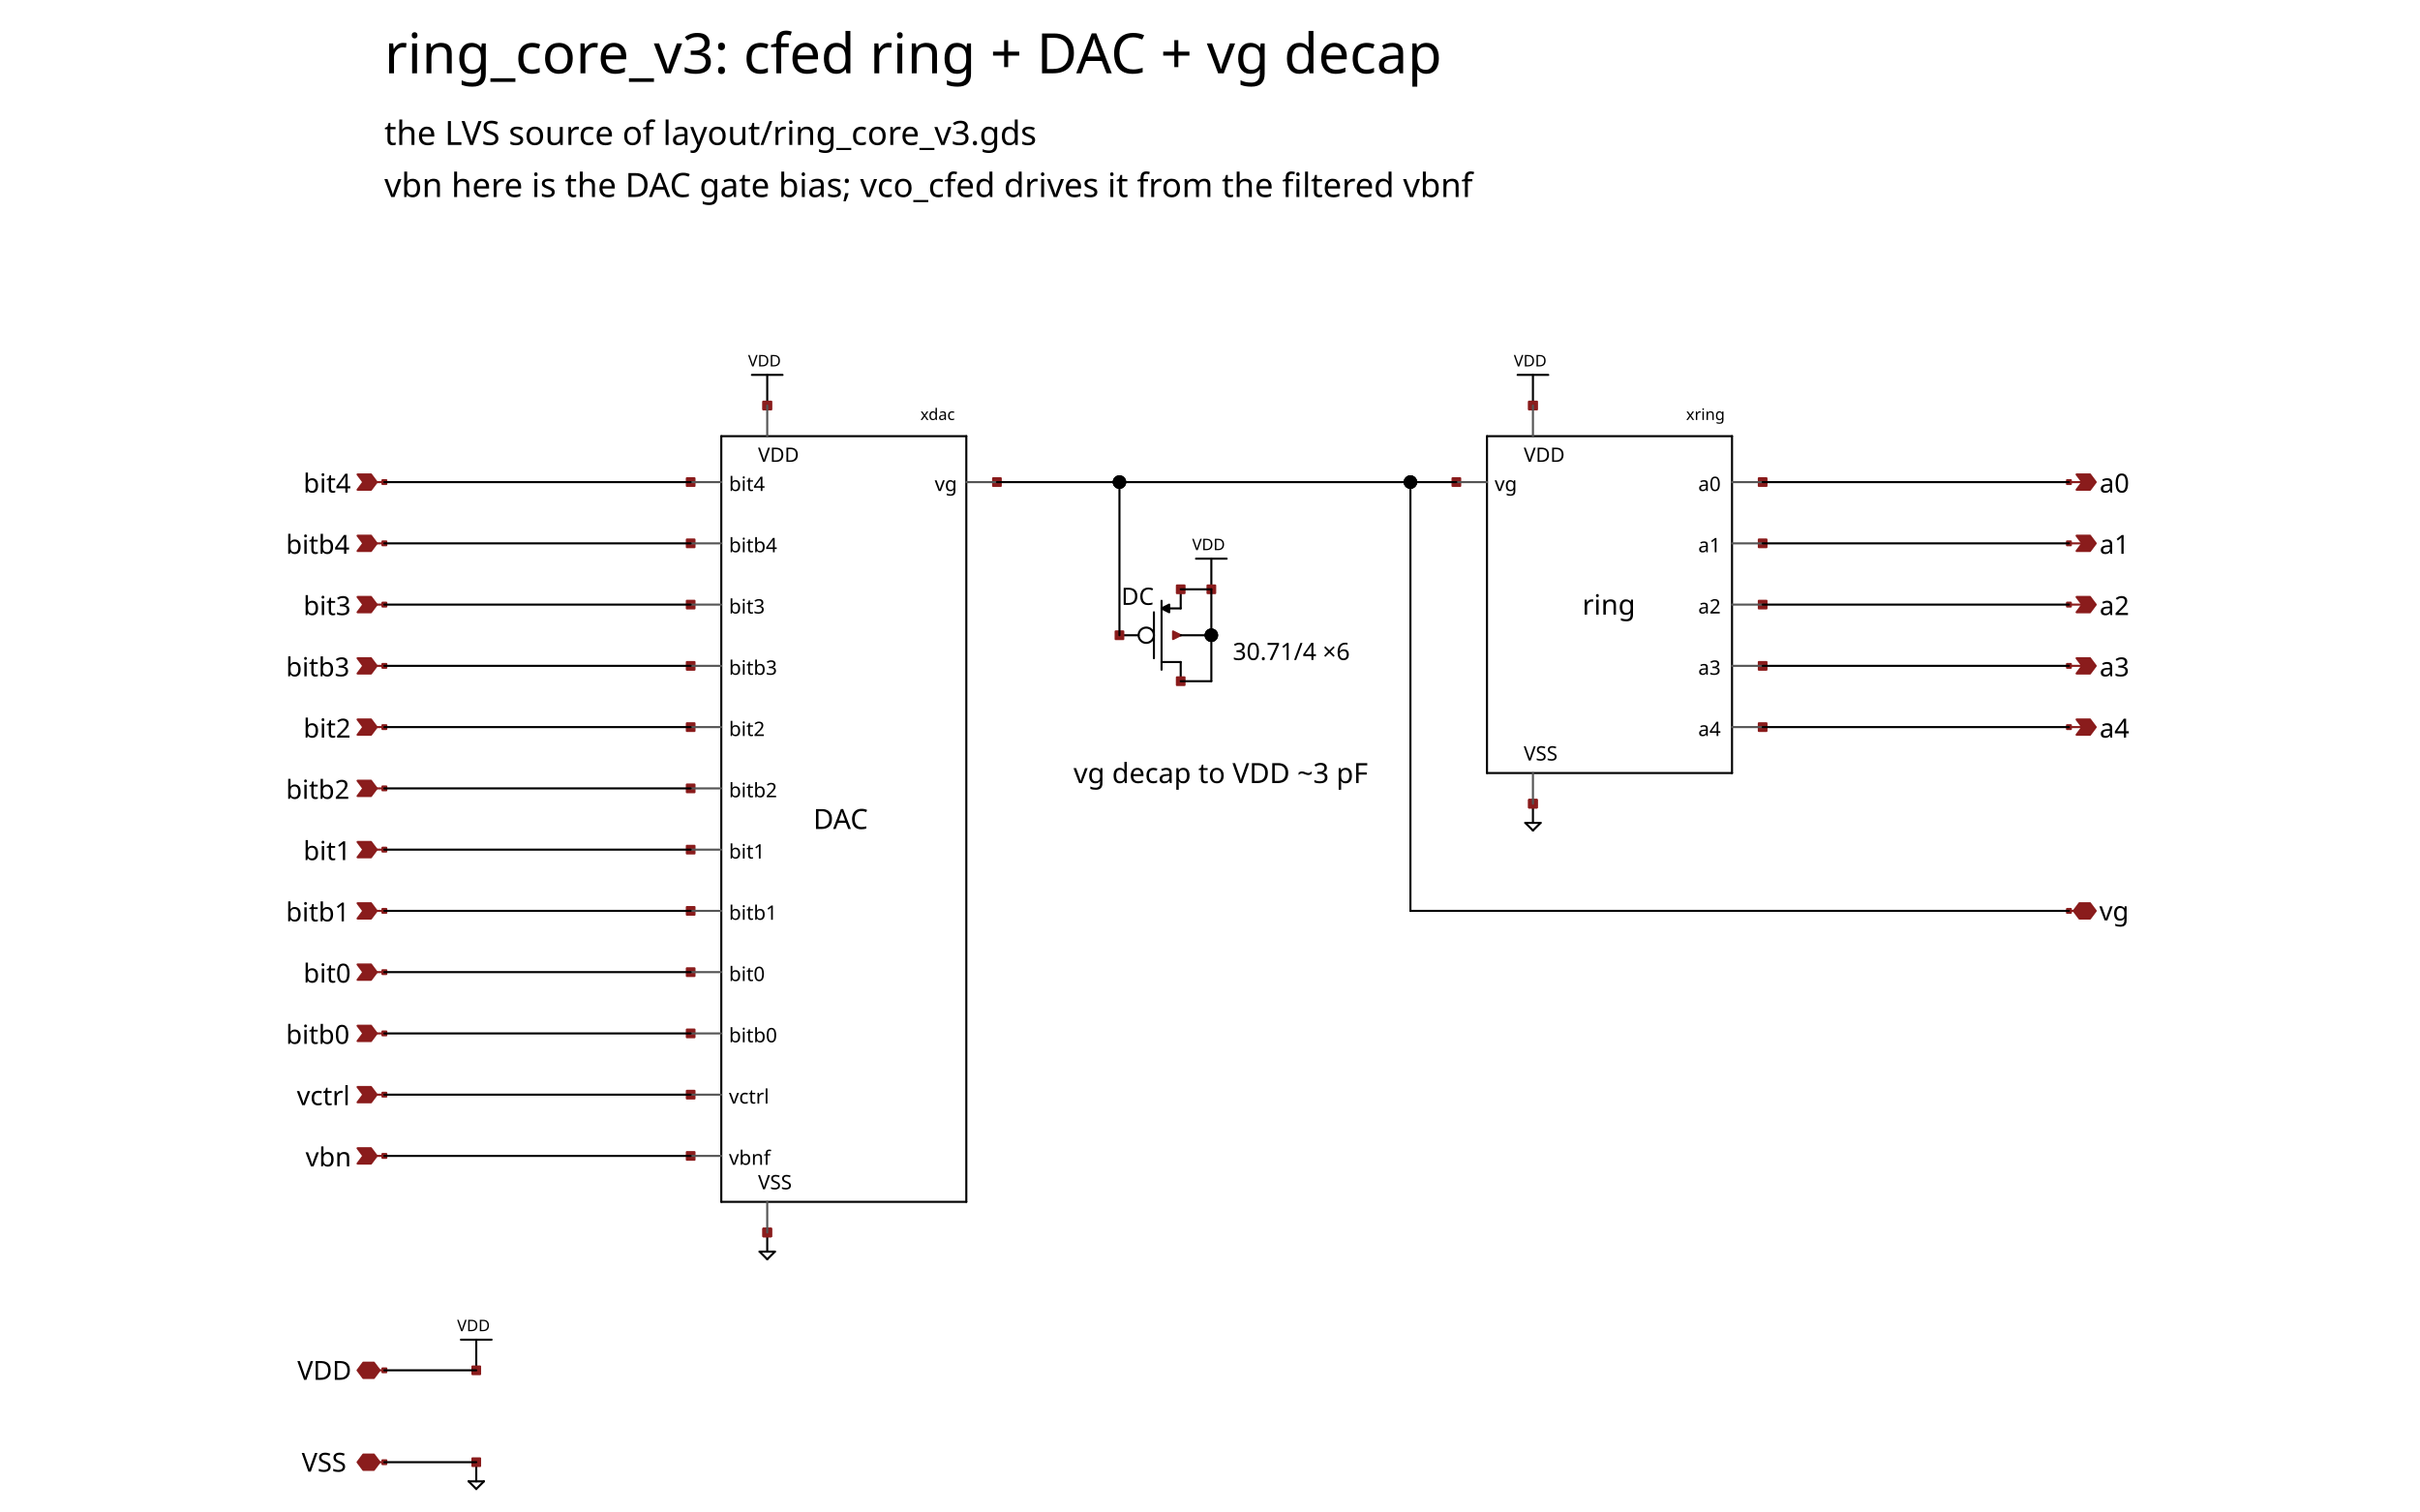
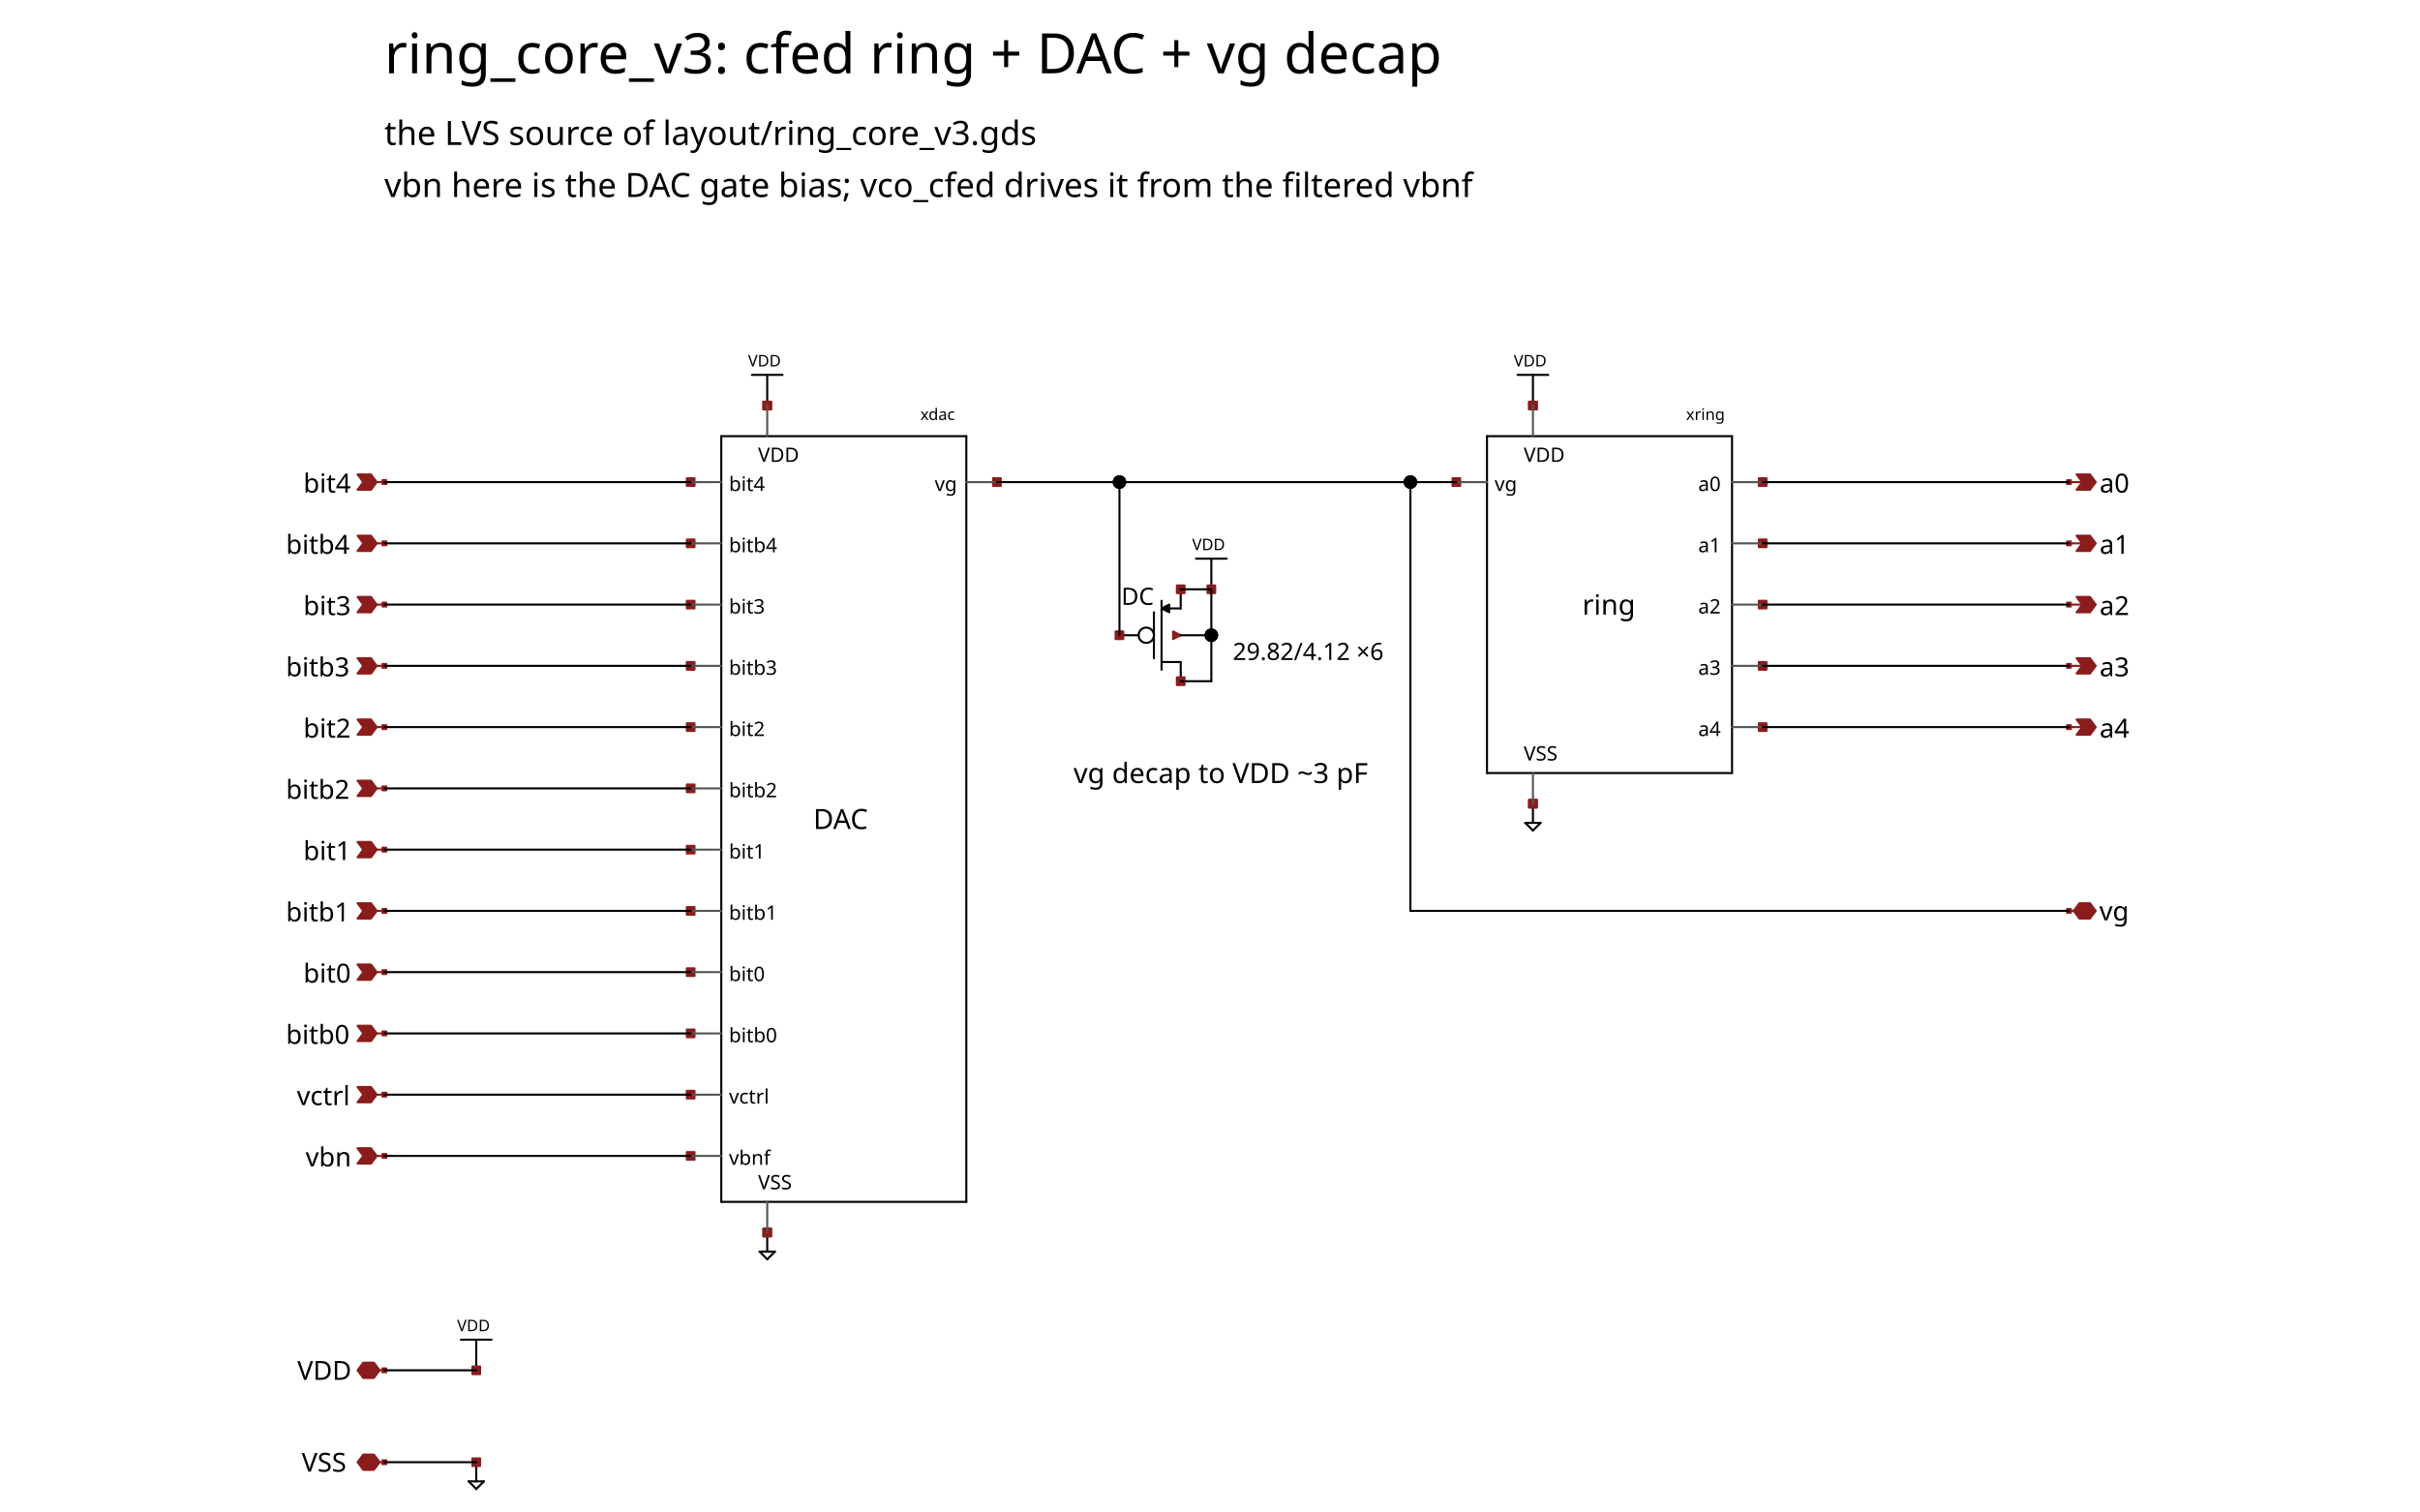
<svg xmlns="http://www.w3.org/2000/svg" width="1111" height="694" version="1.1">
  <style type="text/css">
.l0{
  fill: #ffffff;
  stroke: #ffffff;
  stroke-linecap:round;
  stroke-linejoin:round;
  stroke-width: 0.949;
}
.l1{
  fill: #000000;
  stroke: #000000;
  stroke-linecap:round;
  stroke-linejoin:round;
  stroke-width: 0.949;
}
.l2{
  fill: #dddddd; fill-opacity: 0.2;
  stroke: #dddddd;
  stroke-linecap:round;
  stroke-linejoin:round;
  stroke-width: 0.949;
}
.l3{
  fill: #000000; fill-opacity: 0.5;
  stroke: #000000;
  stroke-linecap:round;
  stroke-linejoin:round;
  stroke-width: 0.949;
}
.l4{
  fill: #000000;
  stroke: #000000;
  stroke-linecap:round;
  stroke-linejoin:round;
  stroke-width: 0.949;
}
.l5{
  fill: #8a1c1c;
  stroke: #8a1c1c;
  stroke-linecap:round;
  stroke-linejoin:round;
  stroke-width: 0.949;
}
.l6{
  fill: #000000; fill-opacity: 0.5;
  stroke: #000000;
  stroke-linecap:round;
  stroke-linejoin:round;
  stroke-width: 0.949;
}
.l7{
  fill: #555555; fill-opacity: 0.5;
  stroke: #555555;
  stroke-linecap:round;
  stroke-linejoin:round;
  stroke-width: 0.949;
}
.l8{
  fill: #000000; fill-opacity: 0.5;
  stroke: #000000;
  stroke-linecap:round;
  stroke-linejoin:round;
  stroke-width: 0.949;
}
.l9{
  fill: #000000; fill-opacity: 0.5;
  stroke: #000000;
  stroke-linecap:round;
  stroke-linejoin:round;
  stroke-width: 0.949;
}
.l10{
  fill: #000000;
  stroke: #000000;
  stroke-linecap:round;
  stroke-linejoin:round;
  stroke-width: 0.949;
}
.l11{
  fill: #000000; fill-opacity: 0.5;
  stroke: #000000;
  stroke-linecap:round;
  stroke-linejoin:round;
  stroke-width: 0.949;
}
.l12{
  fill: #000000; fill-opacity: 0.5;
  stroke: #000000;
  stroke-linecap:round;
  stroke-linejoin:round;
  stroke-width: 0.949;
}
.l13{
  fill: #000000; fill-opacity: 0.5;
  stroke: #000000;
  stroke-linecap:round;
  stroke-linejoin:round;
  stroke-width: 0.949;
}
.l14{
  fill: #000000; fill-opacity: 0.2;
  stroke: #000000;
  stroke-linecap:round;
  stroke-linejoin:round;
  stroke-width: 0.949;
}
.l15{
  fill: #000000; fill-opacity: 0.5;
  stroke: #000000;
  stroke-linecap:round;
  stroke-linejoin:round;
  stroke-width: 0.949;
}
.l16{
  fill: #000000; fill-opacity: 0.5;
  stroke: #000000;
  stroke-linecap:round;
  stroke-linejoin:round;
  stroke-width: 0.949;
}
.l17{
  fill: #000000; fill-opacity: 0.2;
  stroke: #000000;
  stroke-linecap:round;
  stroke-linejoin:round;
  stroke-width: 0.949;
}
.l18{
  fill: #000000; fill-opacity: 0.5;
  stroke: #000000;
  stroke-linecap:round;
  stroke-linejoin:round;
  stroke-width: 0.949;
}
.l19{
  fill: #000000; fill-opacity: 0.2;
  stroke: #000000;
  stroke-linecap:round;
  stroke-linejoin:round;
  stroke-width: 0.949;
}
.l20{
  fill: #000000; fill-opacity: 0.2;
  stroke: #000000;
  stroke-linecap:round;
  stroke-linejoin:round;
  stroke-width: 0.949;
}
.l21{
  fill: #000000; fill-opacity: 0.2;
  stroke: #000000;
  stroke-linecap:round;
  stroke-linejoin:round;
  stroke-width: 0.949;
}
text {font-family: Sans-Serif;}
</style>
  <rect class="l0" x="0" y="0" width="1111" height="694" />
  <path class="l4" d="M331.136 200.236L443.626 200.236" />
  <path class="l4" d="M331.136 551.766L443.626 551.766" />
  <path class="l4" d="M331.136 200.236L331.136 551.766" />
  <path class="l4" d="M443.626 200.236L443.626 551.766" />
  <path class="l4" d="M682.666 200.236L795.156 200.236" />
  <path class="l4" d="M682.666 354.909L795.156 354.909" />
  <path class="l4" d="M682.666 200.236L682.666 354.909" />
  <path class="l4" d="M795.156 200.236L795.156 354.909" />
  <path class="l4" d="M533.266 275.815L533.266 307.453" />
  <path class="l4" d="M542.054 270.542L542.054 279.33" />
  <path class="l4" d="M542.054 303.938L542.054 312.726" />
  <path class="l4" d="M529.75 281.088L529.75 302.18" />
  <path class="l4" d="M533.266 303.938L542.054 303.938" />
  <path class="l4" d="M536.781 279.33L542.054 279.33" />
  <path class="l4" d="M513.932 291.634L522.72 291.634" />
  <path class="l4" d="M536.781 277.573L533.266 279.33L536.781 281.088L536.781 277.573" />
  <circle class="l4" cx="526.235" cy="291.634" r="3.515" style="fill:none;" />
  <path class="l4" d="M556.115 256.481L556.115 270.542" />
  <path class="l4" d="M549.085 256.481L563.146 256.481" />
  <path class="l4" d="M352.228 172.114L352.228 186.175" />
  <path class="l4" d="M345.197 172.114L359.258 172.114" />
  <path class="l4" d="M352.228 565.827L352.228 574.616" />
  <path class="l4" d="M348.712 574.616L355.743 574.616" />
  <path class="l4" d="M352.228 578.131L355.743 574.616" />
  <path class="l4" d="M348.712 574.616L352.228 578.131" />
  <path class="l4" d="M703.758 172.114L703.758 186.175" />
  <path class="l4" d="M696.727 172.114L710.788 172.114" />
  <path class="l4" d="M703.758 368.971L703.758 377.759" />
  <path class="l4" d="M700.242 377.759L707.273 377.759" />
  <path class="l4" d="M703.758 381.274L707.273 377.759" />
  <path class="l4" d="M700.242 377.759L703.758 381.274" />
  <path class="l4" d="M218.646 615.042L218.646 629.103" />
  <path class="l4" d="M211.616 615.042L225.677 615.042" />
  <path class="l4" d="M218.646 671.286L218.646 680.075" />
  <path class="l4" d="M215.131 680.075L222.162 680.075" />
  <path class="l4" d="M218.646 683.59L222.162 680.075" />
  <path class="l4" d="M215.131 680.075L218.646 683.59" />
  <path class="l5" d="M174.266 629.103L176.463 629.103" />
  <path class="l5" d="M166.796 632.618L164.159 629.103L166.796 625.588L171.629 625.588L174.266 629.103L171.629 632.618L166.796 632.618" />
  <path class="l5" d="M175.584 628.224L177.342 628.224L177.342 629.982L175.584 629.982L175.584 628.224z" />
  <path class="l5" d="M174.266 671.286L176.463 671.286" />
  <path class="l5" d="M166.796 674.802L164.159 671.286L166.796 667.771L171.629 667.771L174.266 671.286L171.629 674.802L166.796 674.802" />
  <path class="l5" d="M175.584 670.408L177.342 670.408L177.342 672.165L175.584 672.165L175.584 670.408z" />
  <path class="l5" d="M172.947 530.674L176.463 530.674" />
  <path class="l5" d="M172.947 530.674L170.311 527.159L164.159 527.159L166.796 530.674L164.159 534.19L170.311 534.19L172.947 530.674" />
  <path class="l5" d="M175.584 529.796L177.342 529.796L177.342 531.553L175.584 531.553L175.584 529.796z" />
  <path class="l5" d="M172.947 502.552L176.463 502.552" />
  <path class="l5" d="M172.947 502.552L170.311 499.037L164.159 499.037L166.796 502.552L164.159 506.067L170.311 506.067L172.947 502.552" />
  <path class="l5" d="M175.584 501.673L177.342 501.673L177.342 503.431L175.584 503.431L175.584 501.673z" />
  <path class="l5" d="M172.947 446.307L176.463 446.307" />
  <path class="l5" d="M172.947 446.307L170.311 442.792L164.159 442.792L166.796 446.307L164.159 449.823L170.311 449.823L172.947 446.307" />
  <path class="l5" d="M175.584 445.428L177.342 445.428L177.342 447.186L175.584 447.186L175.584 445.428z" />
  <path class="l5" d="M172.947 390.062L176.463 390.062" />
  <path class="l5" d="M172.947 390.062L170.311 386.547L164.159 386.547L166.796 390.062L164.159 393.578L170.311 393.578L172.947 390.062" />
  <path class="l5" d="M175.584 389.184L177.342 389.184L177.342 390.941L175.584 390.941L175.584 389.184z" />
  <path class="l5" d="M172.947 333.818L176.463 333.818" />
  <path class="l5" d="M172.947 333.818L170.311 330.302L164.159 330.302L166.796 333.818L164.159 337.333L170.311 337.333L172.947 333.818" />
  <path class="l5" d="M175.584 332.939L177.342 332.939L177.342 334.696L175.584 334.696L175.584 332.939z" />
  <path class="l5" d="M172.947 277.573L176.463 277.573" />
  <path class="l5" d="M172.947 277.573L170.311 274.058L164.159 274.058L166.796 277.573L164.159 281.088L170.311 281.088L172.947 277.573" />
  <path class="l5" d="M175.584 276.694L177.342 276.694L177.342 278.452L175.584 278.452L175.584 276.694z" />
  <path class="l5" d="M172.947 221.328L176.463 221.328" />
  <path class="l5" d="M172.947 221.328L170.311 217.813L164.159 217.813L166.796 221.328L164.159 224.843L170.311 224.843L172.947 221.328" />
  <path class="l5" d="M175.584 220.449L177.342 220.449L177.342 222.207L175.584 222.207L175.584 220.449z" />
  <path class="l5" d="M172.947 474.43L176.463 474.43" />
  <path class="l5" d="M172.947 474.43L170.311 470.914L164.159 470.914L166.796 474.43L164.159 477.945L170.311 477.945L172.947 474.43" />
  <path class="l5" d="M175.584 473.551L177.342 473.551L177.342 475.308L175.584 475.308L175.584 473.551z" />
  <path class="l5" d="M172.947 418.185L176.463 418.185" />
  <path class="l5" d="M172.947 418.185L170.311 414.67L164.159 414.67L166.796 418.185L164.159 421.7L170.311 421.7L172.947 418.185" />
  <path class="l5" d="M175.584 417.306L177.342 417.306L177.342 419.064L175.584 419.064L175.584 417.306z" />
  <path class="l5" d="M172.947 361.94L176.463 361.94" />
  <path class="l5" d="M172.947 361.94L170.311 358.425L164.159 358.425L166.796 361.94L164.159 365.455L170.311 365.455L172.947 361.94" />
  <path class="l5" d="M175.584 361.061L177.342 361.061L177.342 362.819L175.584 362.819L175.584 361.061z" />
  <path class="l5" d="M172.947 305.695L176.463 305.695" />
  <path class="l5" d="M172.947 305.695L170.311 302.18L164.159 302.18L166.796 305.695L164.159 309.211L170.311 309.211L172.947 305.695" />
  <path class="l5" d="M175.584 304.816L177.342 304.816L177.342 306.574L175.584 306.574L175.584 304.816z" />
  <path class="l5" d="M172.947 249.45L176.463 249.45" />
  <path class="l5" d="M172.947 249.45L170.311 245.935L164.159 245.935L166.796 249.45L164.159 252.966L170.311 252.966L172.947 249.45" />
  <path class="l5" d="M175.584 248.572L177.342 248.572L177.342 250.329L175.584 250.329L175.584 248.572z" />
  <path class="l5" d="M949.829 418.185L952.026 418.185" />
  <path class="l5" d="M959.496 421.7L962.132 418.185L959.496 414.67L954.662 414.67L952.026 418.185L954.662 421.7L959.496 421.7" />
  <path class="l5" d="M948.95 417.306L950.708 417.306L950.708 419.064L948.95 419.064L948.95 417.306z" />
  <path class="l5" d="M949.829 221.328L955.981 221.328" />
  <path class="l5" d="M962.132 221.328L959.496 217.813L953.344 217.813L955.981 221.328L953.344 224.843L959.496 224.843L962.132 221.328" />
  <path class="l5" d="M948.95 220.449L950.708 220.449L950.708 222.207L948.95 222.207L948.95 220.449z" />
  <path class="l5" d="M949.829 249.45L955.981 249.45" />
  <path class="l5" d="M962.132 249.45L959.496 245.935L953.344 245.935L955.981 249.45L953.344 252.966L959.496 252.966L962.132 249.45" />
  <path class="l5" d="M948.95 248.572L950.708 248.572L950.708 250.329L948.95 250.329L948.95 248.572z" />
  <path class="l5" d="M949.829 277.573L955.981 277.573" />
  <path class="l5" d="M962.132 277.573L959.496 274.058L953.344 274.058L955.981 277.573L953.344 281.088L959.496 281.088L962.132 277.573" />
  <path class="l5" d="M948.95 276.694L950.708 276.694L950.708 278.452L948.95 278.452L948.95 276.694z" />
  <path class="l5" d="M949.829 305.695L955.981 305.695" />
  <path class="l5" d="M962.132 305.695L959.496 302.18L953.344 302.18L955.981 305.695L953.344 309.211L959.496 309.211L962.132 305.695" />
  <path class="l5" d="M948.95 304.816L950.708 304.816L950.708 306.574L948.95 306.574L948.95 304.816z" />
  <path class="l5" d="M949.829 333.818L955.981 333.818" />
  <path class="l5" d="M962.132 333.818L959.496 330.302L953.344 330.302L955.981 333.818L953.344 337.333L959.496 337.333L962.132 333.818" />
  <path class="l5" d="M948.95 332.939L950.708 332.939L950.708 334.696L948.95 334.696L948.95 332.939z" />
  <path class="l5" d="M455.929 219.57L459.444 219.57L459.444 223.086L455.929 223.086L455.929 219.57z" />
  <path class="l5" d="M315.317 528.917L318.832 528.917L318.832 532.432L315.317 532.432L315.317 528.917z" />
  <path class="l5" d="M315.317 500.794L318.832 500.794L318.832 504.31L315.317 504.31L315.317 500.794z" />
  <path class="l5" d="M315.317 444.55L318.832 444.55L318.832 448.065L315.317 448.065L315.317 444.55z" />
  <path class="l5" d="M315.317 388.305L318.832 388.305L318.832 391.82L315.317 391.82L315.317 388.305z" />
  <path class="l5" d="M315.317 332.06L318.832 332.06L318.832 335.575L315.317 335.575L315.317 332.06z" />
  <path class="l5" d="M315.317 275.815L318.832 275.815L318.832 279.33L315.317 279.33L315.317 275.815z" />
  <path class="l5" d="M315.317 219.57L318.832 219.57L318.832 223.086L315.317 223.086L315.317 219.57z" />
  <path class="l5" d="M315.317 472.672L318.832 472.672L318.832 476.187L315.317 476.187L315.317 472.672z" />
  <path class="l5" d="M315.317 416.427L318.832 416.427L318.832 419.942L315.317 419.942L315.317 416.427z" />
  <path class="l5" d="M315.317 360.182L318.832 360.182L318.832 363.698L315.317 363.698L315.317 360.182z" />
  <path class="l5" d="M315.317 303.938L318.832 303.938L318.832 307.453L315.317 307.453L315.317 303.938z" />
  <path class="l5" d="M315.317 247.693L318.832 247.693L318.832 251.208L315.317 251.208L315.317 247.693z" />
  <path class="l5" d="M350.47 184.417L353.985 184.417L353.985 187.933L350.47 187.933L350.47 184.417z" />
  <path class="l5" d="M350.47 564.07L353.985 564.07L353.985 567.585L350.47 567.585L350.47 564.07z" />
  <path class="l5" d="M702 184.417L705.515 184.417L705.515 187.933L702 187.933L702 184.417z" />
  <path class="l5" d="M666.847 219.57L670.362 219.57L670.362 223.086L666.847 223.086L666.847 219.57z" />
  <path class="l5" d="M702 367.213L705.515 367.213L705.515 370.728L702 370.728L702 367.213z" />
  <path class="l5" d="M807.459 219.57L810.974 219.57L810.974 223.086L807.459 223.086L807.459 219.57z" />
  <path class="l5" d="M807.459 247.693L810.974 247.693L810.974 251.208L807.459 251.208L807.459 247.693z" />
  <path class="l5" d="M807.459 275.815L810.974 275.815L810.974 279.33L807.459 279.33L807.459 275.815z" />
  <path class="l5" d="M807.459 303.938L810.974 303.938L810.974 307.453L807.459 307.453L807.459 303.938z" />
  <path class="l5" d="M807.459 332.06L810.974 332.06L810.974 335.575L807.459 335.575L807.459 332.06z" />
  <path class="l5" d="M538.539 289.876L542.054 291.634L538.539 293.392L538.539 289.876" />
  <path class="l5" d="M540.296 310.968L543.812 310.968L543.812 314.483L540.296 314.483L540.296 310.968z" />
  <path class="l5" d="M512.174 289.876L515.689 289.876L515.689 293.392L512.174 293.392L512.174 289.876z" />
  <path class="l5" d="M540.296 268.785L543.812 268.785L543.812 272.3L540.296 272.3L540.296 268.785z" />
  <path class="l5" d="M541.999 291.579L542.109 291.579L542.109 291.689L541.999 291.689L541.999 291.579z" />
  <path class="l5" d="M554.358 268.785L557.873 268.785L557.873 272.3L554.358 272.3L554.358 268.785z" />
  <path class="l5" d="M350.47 184.417L353.985 184.417L353.985 187.933L350.47 187.933L350.47 184.417z" />
  <path class="l5" d="M350.47 564.07L353.985 564.07L353.985 567.585L350.47 567.585L350.47 564.07z" />
  <path class="l5" d="M702 184.417L705.515 184.417L705.515 187.933L702 187.933L702 184.417z" />
  <path class="l5" d="M702 367.213L705.515 367.213L705.515 370.728L702 370.728L702 367.213z" />
  <path class="l5" d="M216.889 627.345L220.404 627.345L220.404 630.86L216.889 630.86L216.889 627.345z" />
  <path class="l5" d="M216.889 669.529L220.404 669.529L220.404 673.044L216.889 673.044L216.889 669.529z" />
  <path class="l7" d="M317.075 221.328L331.136 221.328" />
  <path class="l7" d="M317.075 249.45L331.136 249.45" />
  <path class="l7" d="M317.075 277.573L331.136 277.573" />
  <path class="l7" d="M317.075 305.695L331.136 305.695" />
  <path class="l7" d="M317.075 333.818L331.136 333.818" />
  <path class="l7" d="M317.075 361.94L331.136 361.94" />
  <path class="l7" d="M317.075 390.062L331.136 390.062" />
  <path class="l7" d="M317.075 418.185L331.136 418.185" />
  <path class="l7" d="M317.075 446.307L331.136 446.307" />
  <path class="l7" d="M317.075 474.43L331.136 474.43" />
  <path class="l7" d="M317.075 502.552L331.136 502.552" />
  <path class="l7" d="M317.075 530.674L331.136 530.674" />
  <path class="l7" d="M443.626 221.328L457.687 221.328" />
  <path class="l7" d="M352.228 186.175L352.228 200.236" />
  <path class="l7" d="M352.228 551.766L352.228 565.827" />
  <path class="l7" d="M668.605 221.328L682.666 221.328" />
  <path class="l7" d="M795.156 221.328L809.217 221.328" />
  <path class="l7" d="M795.156 249.45L809.217 249.45" />
  <path class="l7" d="M795.156 277.573L809.217 277.573" />
  <path class="l7" d="M795.156 305.695L809.217 305.695" />
  <path class="l7" d="M795.156 333.818L809.217 333.818" />
  <path class="l7" d="M703.758 186.175L703.758 200.236" />
  <path class="l7" d="M703.758 354.909L703.758 368.971" />
  <text fill="#000000" xml:space="preserve" font-size="12.065" transform="translate(136.511, 633.466)">VDD</text>
  <text fill="#000000" xml:space="preserve" font-size="12.065" transform="translate(138.511, 675.65)">VSS</text>
  <text fill="#000000" xml:space="preserve" font-size="12.065" transform="translate(140.28, 535.477)">vbn</text>
  <text fill="#000000" xml:space="preserve" font-size="12.065" transform="translate(136.28, 507.355)">vctrl</text>
  <text fill="#000000" xml:space="preserve" font-size="12.065" transform="translate(139.28, 451.11)">bit0</text>
  <text fill="#000000" xml:space="preserve" font-size="12.065" transform="translate(139.28, 394.865)">bit1</text>
  <text fill="#000000" xml:space="preserve" font-size="12.065" transform="translate(139.28, 338.62)">bit2</text>
  <text fill="#000000" xml:space="preserve" font-size="12.065" transform="translate(139.28, 282.376)">bit3</text>
  <text fill="#000000" xml:space="preserve" font-size="12.065" transform="translate(139.28, 226.131)">bit4</text>
  <text fill="#000000" xml:space="preserve" font-size="12.065" transform="translate(131.28, 479.232)">bitb0</text>
  <text fill="#000000" xml:space="preserve" font-size="12.065" transform="translate(131.28, 422.988)">bitb1</text>
  <text fill="#000000" xml:space="preserve" font-size="12.065" transform="translate(131.28, 366.743)">bitb2</text>
  <text fill="#000000" xml:space="preserve" font-size="12.065" transform="translate(131.28, 310.498)">bitb3</text>
  <text fill="#000000" xml:space="preserve" font-size="12.065" transform="translate(131.28, 254.253)">bitb4</text>
  <text fill="#000000" xml:space="preserve" font-size="12.065" transform="translate(963.78, 422.548)">vg</text>
  <text fill="#000000" xml:space="preserve" font-size="12.065" transform="translate(963.89, 226.131)">a0</text>
  <text fill="#000000" xml:space="preserve" font-size="12.065" transform="translate(963.89, 254.253)">a1</text>
  <text fill="#000000" xml:space="preserve" font-size="12.065" transform="translate(963.89, 282.376)">a2</text>
  <text fill="#000000" xml:space="preserve" font-size="12.065" transform="translate(963.89, 310.498)">a3</text>
  <text fill="#000000" xml:space="preserve" font-size="12.065" transform="translate(963.89, 338.62)">a4</text>
  <text fill="#000000" xml:space="preserve" font-size="9.14" transform="translate(334.651, 225.409)">bit4</text>
  <text fill="#000000" xml:space="preserve" font-size="9.14" transform="translate(334.651, 253.531)">bitb4</text>
  <text fill="#000000" xml:space="preserve" font-size="9.14" transform="translate(334.651, 281.653)">bit3</text>
  <text fill="#000000" xml:space="preserve" font-size="9.14" transform="translate(334.651, 309.776)">bitb3</text>
  <text fill="#000000" xml:space="preserve" font-size="9.14" transform="translate(334.651, 337.898)">bit2</text>
  <text fill="#000000" xml:space="preserve" font-size="9.14" transform="translate(334.651, 366.021)">bitb2</text>
  <text fill="#000000" xml:space="preserve" font-size="9.14" transform="translate(334.651, 394.143)">bit1</text>
  <text fill="#000000" xml:space="preserve" font-size="9.14" transform="translate(334.651, 422.265)">bitb1</text>
  <text fill="#000000" xml:space="preserve" font-size="9.14" transform="translate(334.651, 450.388)">bit0</text>
  <text fill="#000000" xml:space="preserve" font-size="9.14" transform="translate(334.651, 478.51)">bitb0</text>
  <text fill="#000000" xml:space="preserve" font-size="9.14" transform="translate(334.651, 506.633)">vctrl</text>
  <text fill="#000000" xml:space="preserve" font-size="9.14" transform="translate(334.651, 534.755)">vbnf</text>
  <text fill="#000000" xml:space="preserve" font-size="9.14" transform="translate(429.11, 225.409)">vg</text>
  <text fill="#000000" xml:space="preserve" font-size="9.14" transform="translate(348.009, 212.05)">VDD</text>
  <text fill="#000000" xml:space="preserve" font-size="9.14" transform="translate(348.009, 546.004)">VSS</text>
  <text fill="#000000" xml:space="preserve" font-size="12.796" transform="translate(373.381, 380.589)">DAC</text>
  <text fill="#000000" xml:space="preserve" font-size="7.312" transform="translate(422.534, 192.814)">xdac</text>
  <text fill="#000000" xml:space="preserve" font-size="9.14" transform="translate(686.181, 225.409)">vg</text>
  <text fill="#000000" xml:space="preserve" font-size="9.14" transform="translate(779.64, 225.409)">a0</text>
  <text fill="#000000" xml:space="preserve" font-size="9.14" transform="translate(779.64, 253.531)">a1</text>
  <text fill="#000000" xml:space="preserve" font-size="9.14" transform="translate(779.64, 281.653)">a2</text>
  <text fill="#000000" xml:space="preserve" font-size="9.14" transform="translate(779.64, 309.776)">a3</text>
  <text fill="#000000" xml:space="preserve" font-size="9.14" transform="translate(779.64, 337.898)">a4</text>
  <text fill="#000000" xml:space="preserve" font-size="9.14" transform="translate(699.539, 212.05)">VDD</text>
  <text fill="#000000" xml:space="preserve" font-size="9.14" transform="translate(699.539, 349.147)">VSS</text>
  <text fill="#000000" xml:space="preserve" font-size="12.796" transform="translate(726.411, 282.161)">ring</text>
  <text fill="#000000" xml:space="preserve" font-size="7.312" transform="translate(774.064, 192.814)">xring</text>
-   <text fill="#000000" xml:space="preserve" font-size="10.968" transform="translate(565.958, 302.999)">30.71/4 ×6</text>
+   <text fill="#000000" xml:space="preserve" font-size="10.968" transform="translate(565.958, 302.999)">29.82/4.12 ×6</text>
  <text fill="#000000" xml:space="preserve" font-size="10.968" transform="translate(514.805, 277.689)">DC</text>
  <text fill="#000000" xml:space="preserve" font-size="7.312" transform="translate(547.327, 252.574)">VDD</text>
  <text fill="#000000" xml:space="preserve" font-size="7.312" transform="translate(343.44, 168.207)">VDD</text>
  <text fill="#000000" xml:space="preserve" font-size="7.312" transform="translate(694.97, 168.207)">VDD</text>
  <text fill="#000000" xml:space="preserve" font-size="7.312" transform="translate(209.858, 611.135)">VDD</text>
  <path class="l1" d="M176.463 221.328L317.075 221.328" />
  <path class="l1" d="M176.463 249.45L317.075 249.45" />
  <path class="l1" d="M176.463 277.573L317.075 277.573" />
  <path class="l1" d="M176.463 305.695L317.075 305.695" />
  <path class="l1" d="M176.463 333.818L317.075 333.818" />
  <path class="l1" d="M176.463 361.94L317.075 361.94" />
  <path class="l1" d="M176.463 390.062L317.075 390.062" />
  <path class="l1" d="M176.463 418.185L317.075 418.185" />
  <path class="l1" d="M176.463 446.307L317.075 446.307" />
  <path class="l1" d="M176.463 474.43L317.075 474.43" />
  <path class="l1" d="M176.463 502.552L317.075 502.552" />
  <path class="l1" d="M176.463 530.674L317.075 530.674" />
  <path class="l1" d="M457.687 221.328L513.932 221.328" />
  <path class="l1" d="M513.932 221.328L647.513 221.328" />
  <path class="l1" d="M647.513 221.328L668.605 221.328" />
  <path class="l1" d="M513.932 221.328L513.932 291.634" />
  <path class="l1" d="M542.054 312.726L556.115 312.726" />
  <path class="l1" d="M542.054 291.634L556.115 291.634" />
  <path class="l1" d="M556.115 270.542L556.115 291.634" />
  <path class="l1" d="M556.115 291.634L556.115 312.726" />
  <path class="l1" d="M542.054 270.542L556.115 270.542" />
  <path class="l1" d="M647.513 221.328L647.513 418.185" />
  <path class="l1" d="M647.513 418.185L949.829 418.185" />
  <path class="l1" d="M809.217 221.328L949.829 221.328" />
  <path class="l1" d="M809.217 249.45L949.829 249.45" />
  <path class="l1" d="M809.217 277.573L949.829 277.573" />
  <path class="l1" d="M809.217 305.695L949.829 305.695" />
  <path class="l1" d="M809.217 333.818L949.829 333.818" />
  <path class="l1" d="M176.463 629.103L218.646 629.103" />
  <path class="l1" d="M176.463 671.286L218.646 671.286" />
  <circle class="l1" cx="647.513" cy="221.328" r="2.601" />
  <circle class="l1" cx="556.115" cy="291.634" r="2.601" />
  <circle class="l1" cx="556.115" cy="291.634" r="2.601" />
  <circle class="l1" cx="556.115" cy="291.634" r="2.601" />
  <circle class="l1" cx="513.932" cy="221.328" r="2.601" />
  <circle class="l1" cx="647.513" cy="221.328" r="2.601" />
  <circle class="l1" cx="513.932" cy="221.328" r="2.601" />
  <circle class="l1" cx="647.513" cy="221.328" r="2.601" />
  <circle class="l1" cx="513.932" cy="221.328" r="2.601" />
  <text fill="#000000" xml:space="preserve" font-size="12.796" transform="translate(492.84, 359.497)">vg decap to VDD ~3 pF</text>
  <text fill="#000000" xml:space="preserve" font-size="25.591" transform="translate(176.463, 33.647)">ring_core_v3: cfed ring + DAC + vg decap</text>
  <text fill="#000000" xml:space="preserve" font-size="15.355" transform="translate(176.463, 66.5358)">the LVS source of layout/ring_core_v3.gds</text>
  <text fill="#000000" xml:space="preserve" font-size="15.355" transform="translate(176.463, 90.4398)">vbn here is the DAC gate bias; vco_cfed drives it from the filtered vbnf</text>
</svg>
